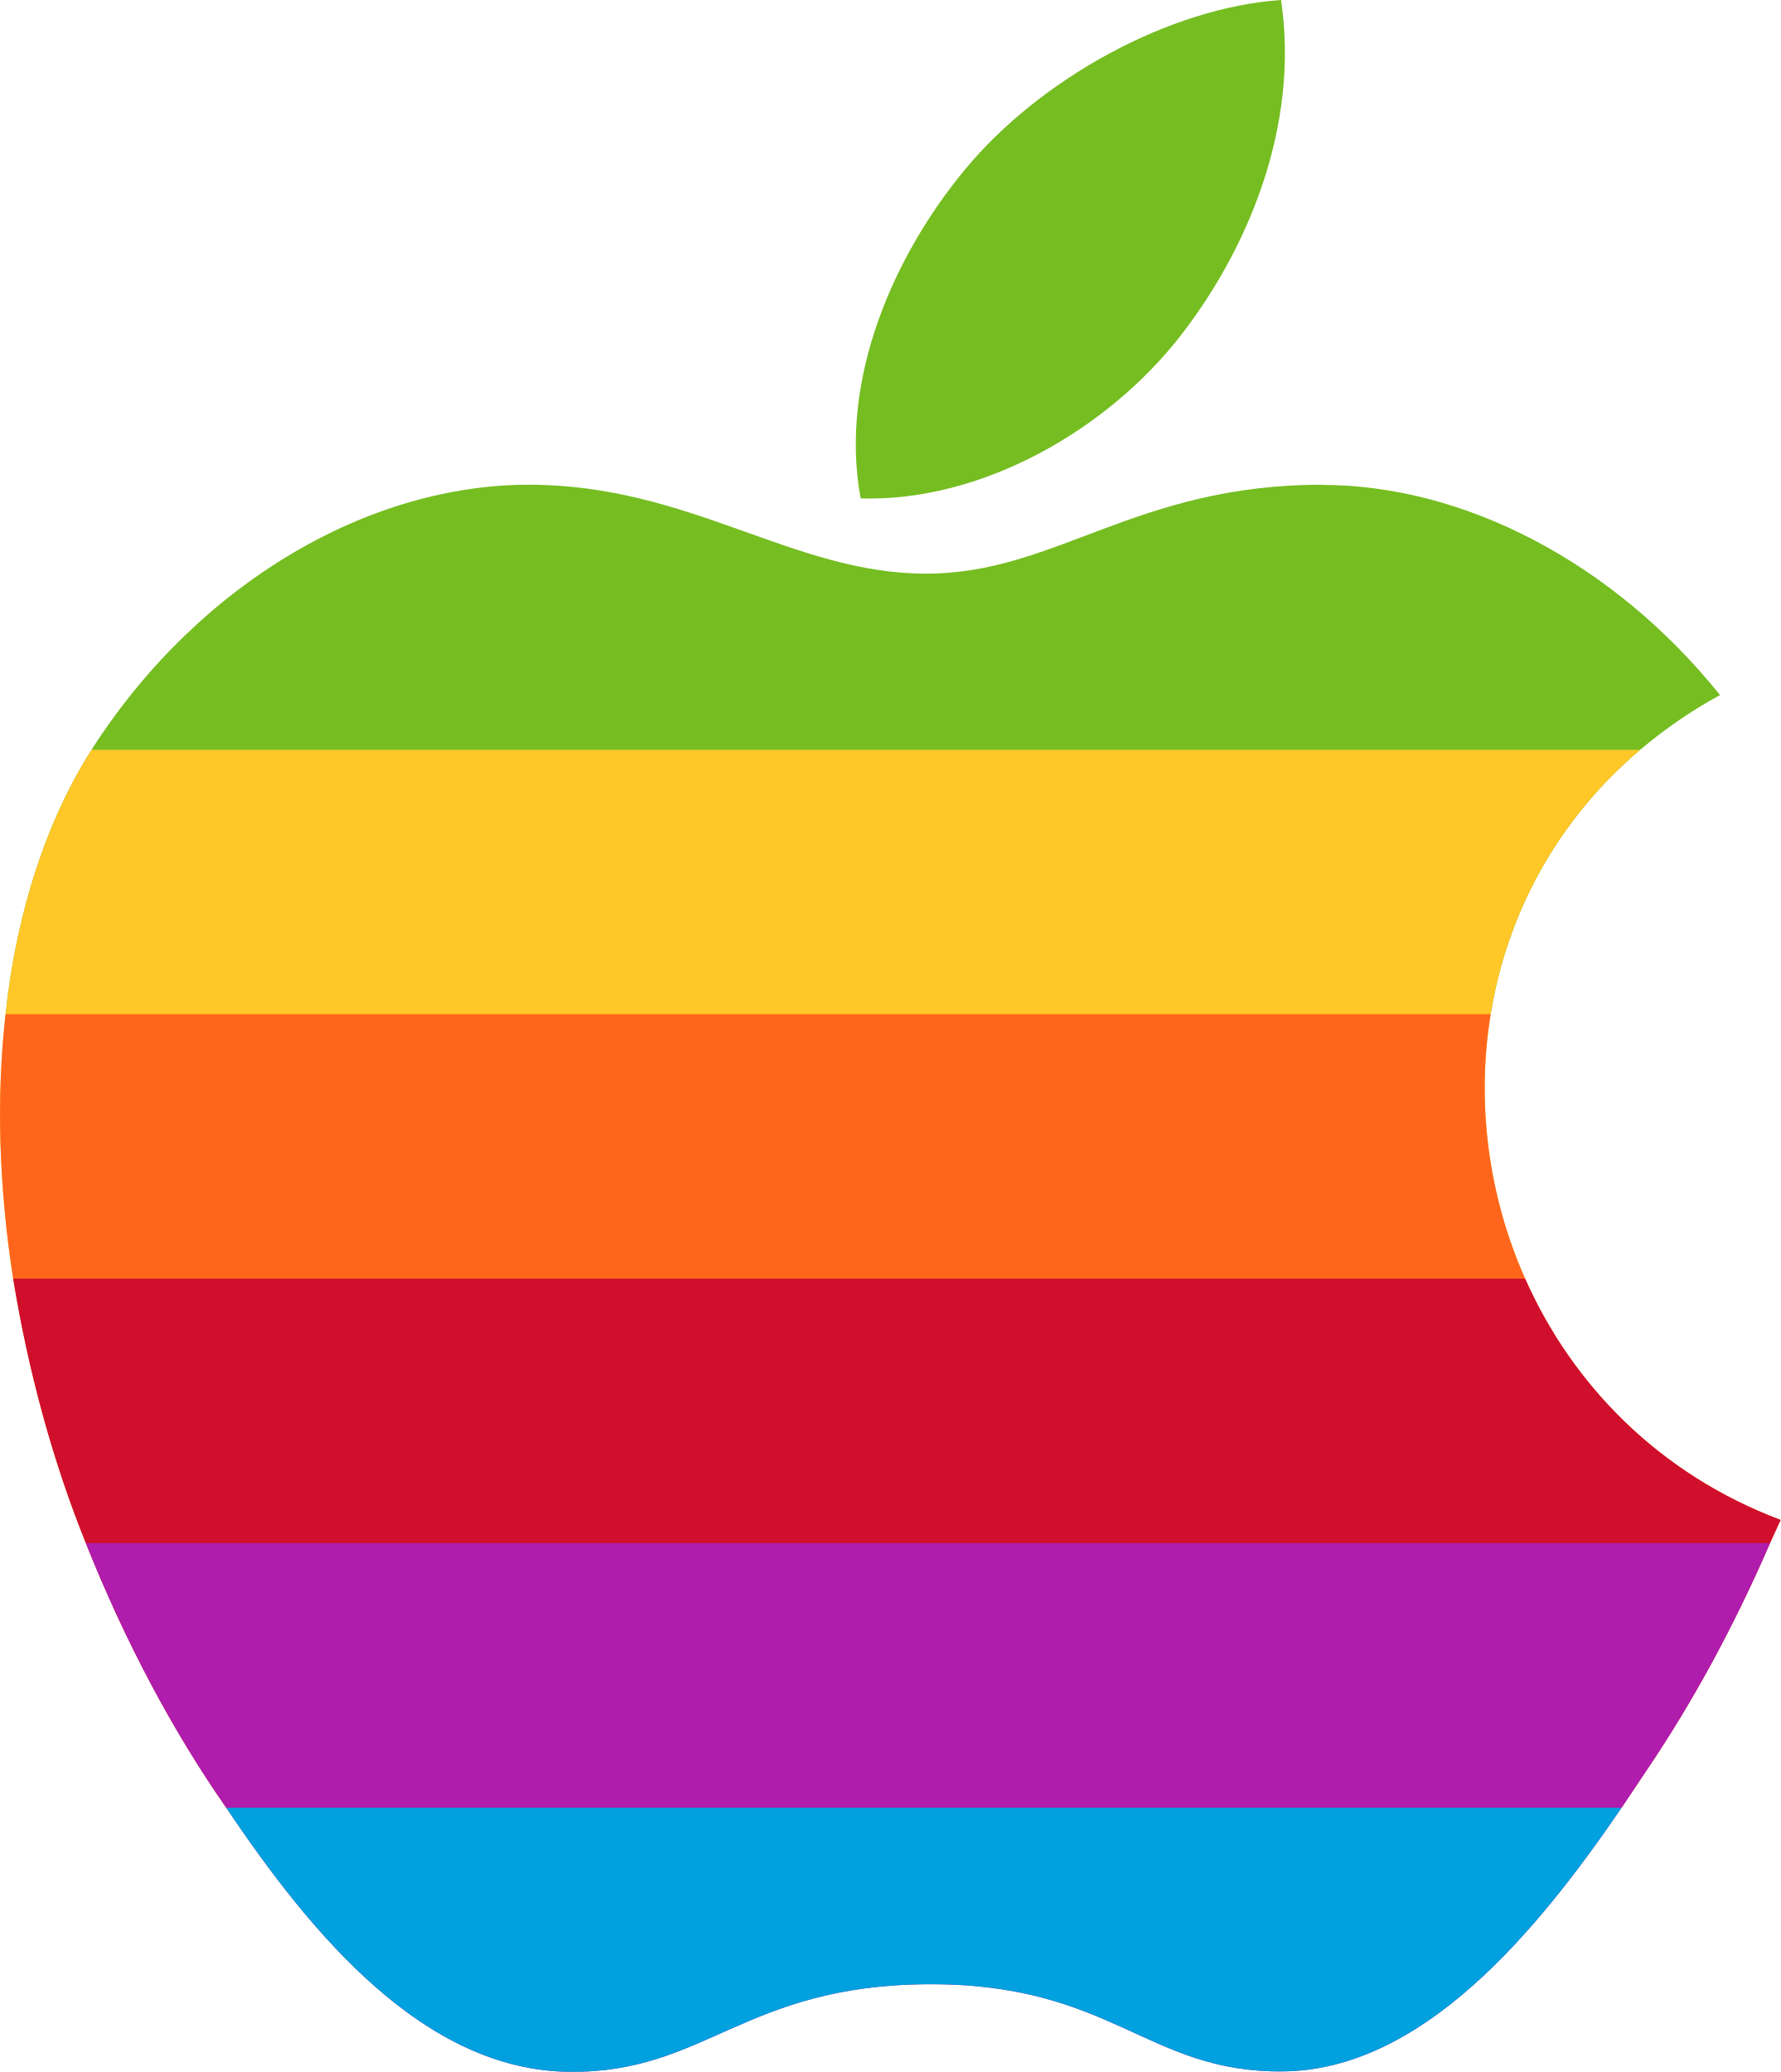
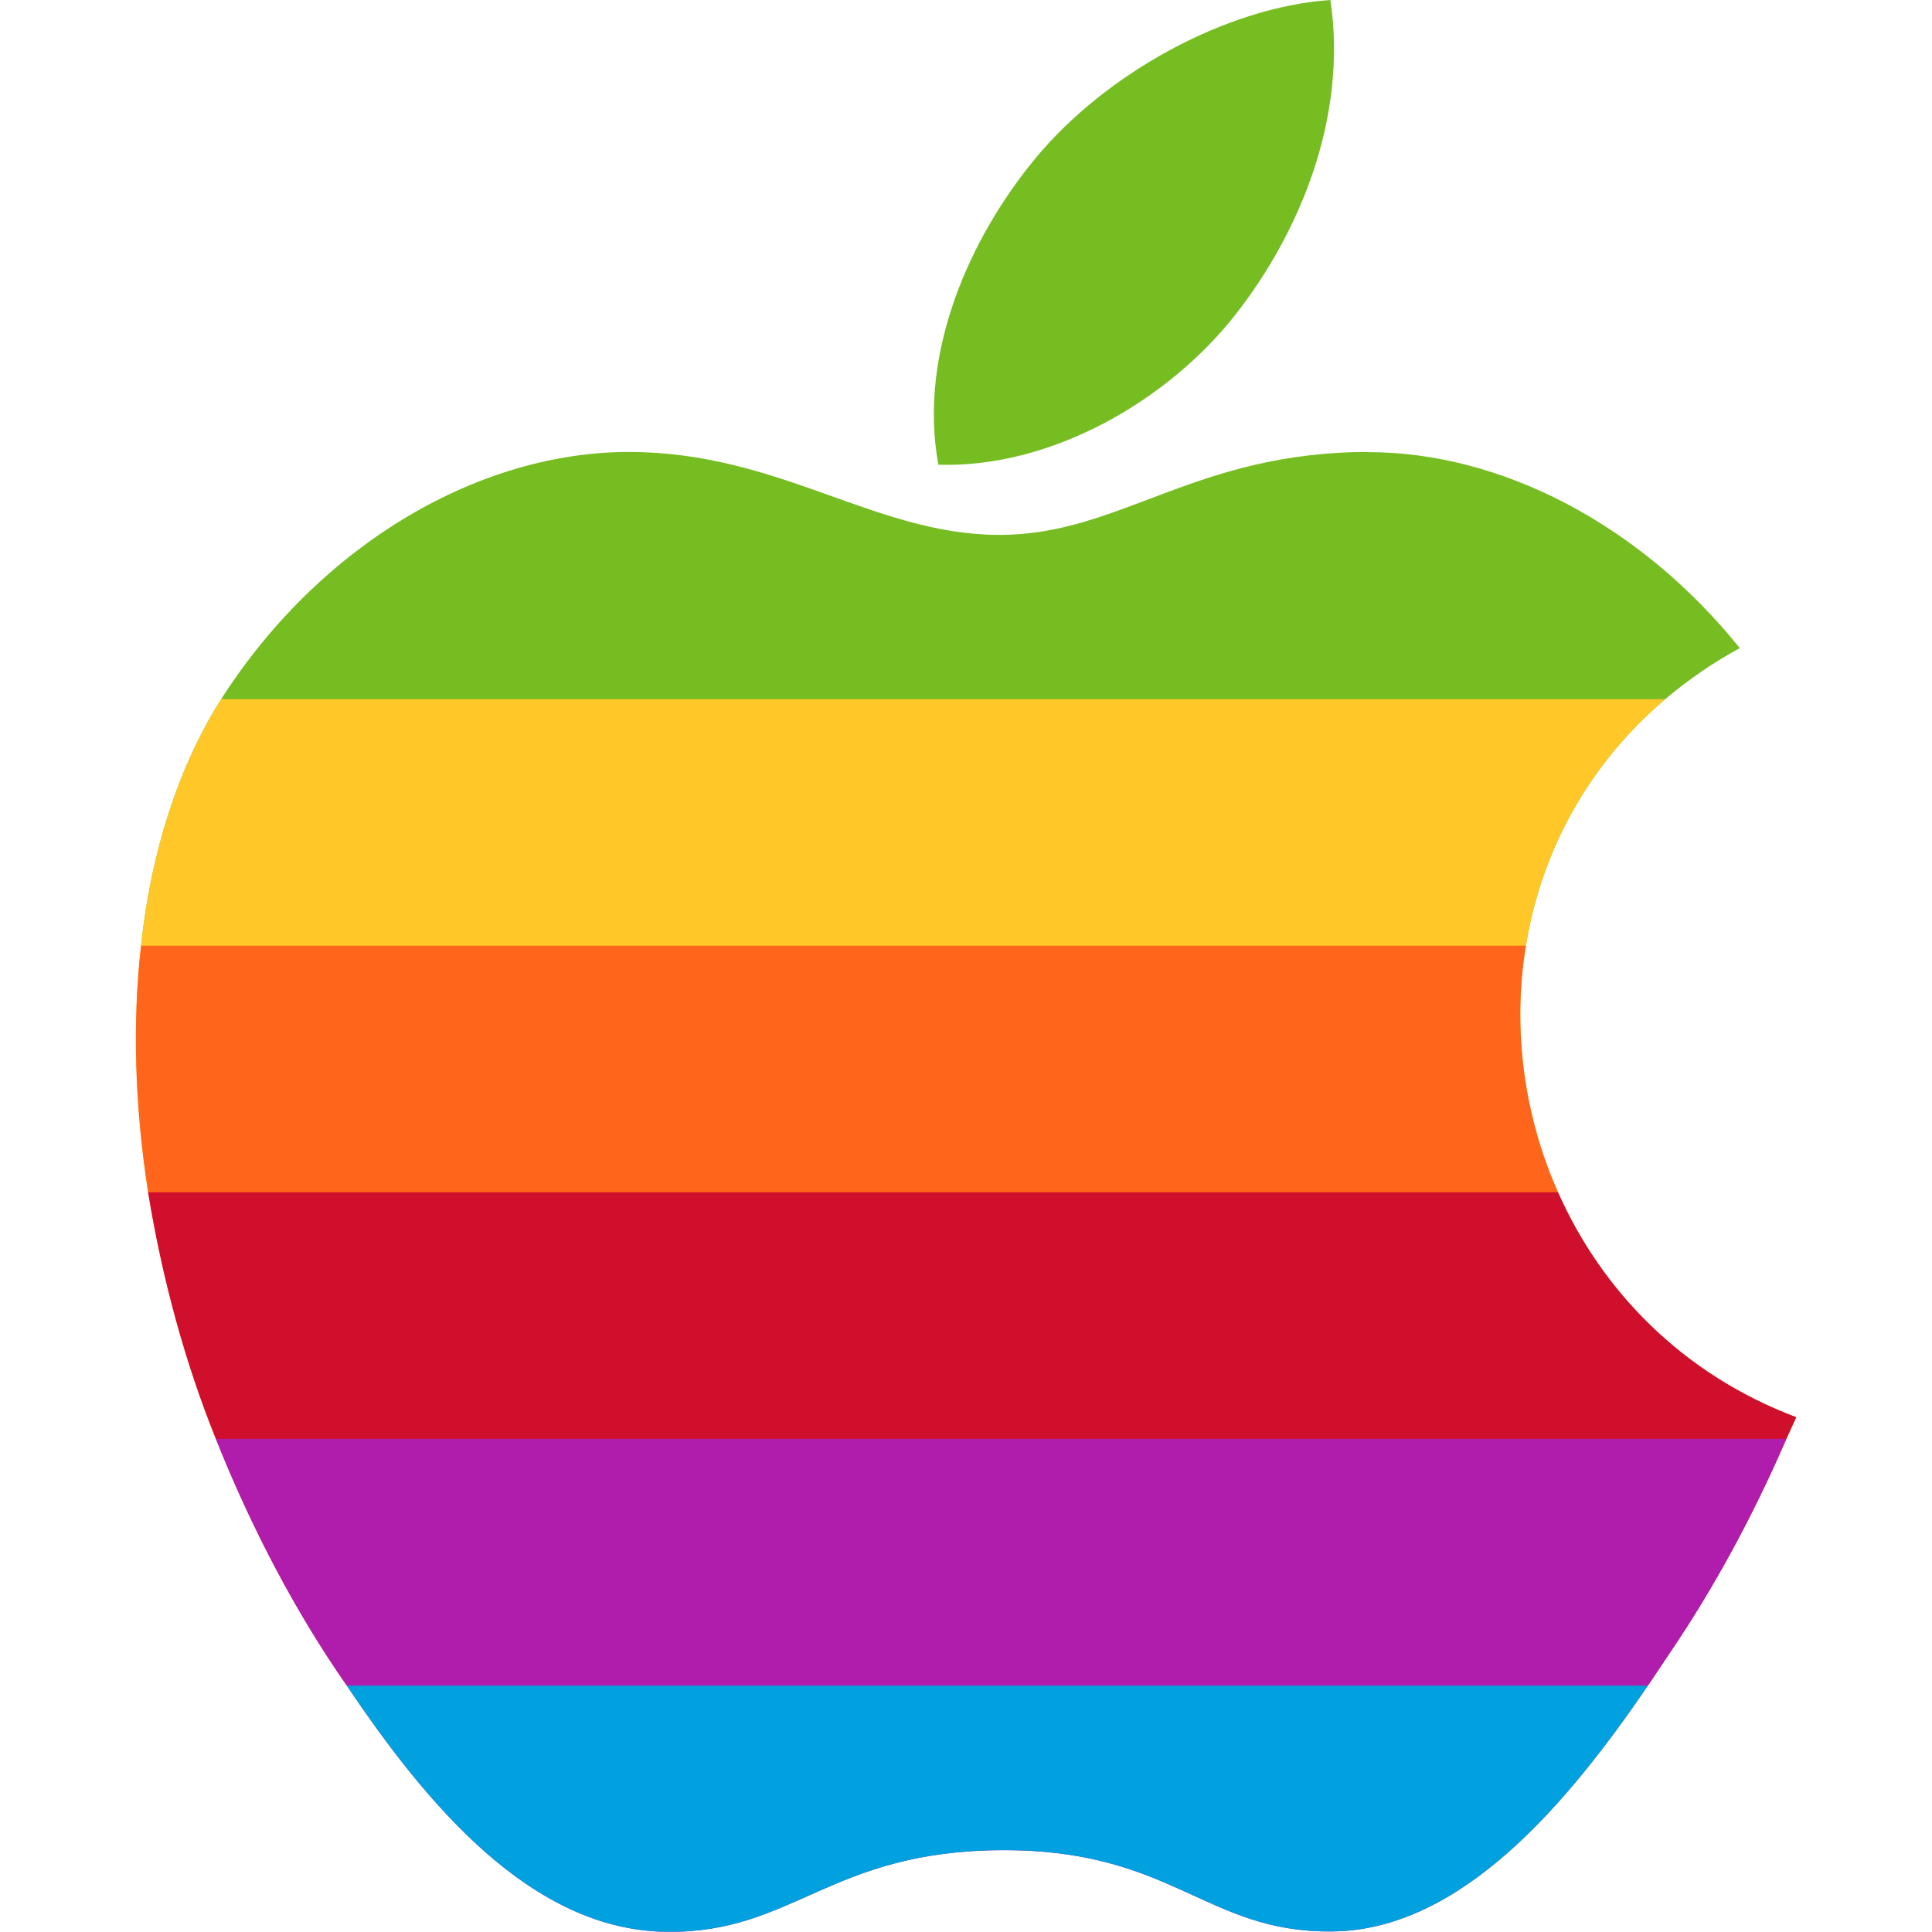
- <svg xmlns="http://www.w3.org/2000/svg" version="1.2" viewBox="0 0 89.89 104.6">
+ <svg xmlns="http://www.w3.org/2000/svg" version="1.2" width="36" height="36" viewBox="0 0 89.89 104.6">
  <defs>
    <clipPath id="a">
      <path d="M150.97 50.8c-9.07.38-19.66 3.95-25.85 8.6-5.62 4.21-10.26 10.47-8.46 16.56 9.9.19 20.13-3.47 26.07-8.18 5.55-4.4 9.77-10.63 8.24-16.99m3.35 24.48c-15.27 0-21.72 4.49-32.31 4.49-10.92 0-19.23-4.49-32.43-4.49-12.98 0-26.77 4.88-35.51 13.21l-.16.16A24.3 24.3 0 0 0 46.88 102c-.76 4.14-.56 8.66.62 13.35a46 46 0 0 0 5.93 13.35 65 65 0 0 0 11.45 13.35c7 6.45 16.2 13.28 28.04 13.34 11.08.07 14.21-4.37 29.24-4.42s17.87 4.47 28.94 4.4c11.35-.05 20.7-7 27.67-13.32l1.98-1.83a70 70 0 0 0 10.12-11.51l.87-1.18c-9.96-2.32-17.03-6.85-20.85-12.18-3-4.18-4-8.86-2.81-13.35 1.31-4.98 5.3-9.73 12.2-13.35a45 45 0 0 1 6.52-2.76c-8.72-6.72-20.95-10.61-32.48-10.61" />
    </clipPath>
  </defs>
  <g clip-path="url(#a)" transform="matrix(.61862 0 0 1 -28.72 -50.8)">
    <g stroke-linecap="round">
      <path fill="#75bd21" d="M24.86 37.45H213.3V102H24.86z" />
      <path fill="#ffc728" d="M24.86 88.65H213.3v26.7H24.86z" />
      <path fill="#ff661c" d="M24.86 102H213.3v26.7H24.86z" />
      <path fill="#cf0f2b" d="M24.86 115.35H213.3v26.7H24.86z" />
      <path fill="#b01cab" d="M24.86 128.7H213.3v26.68H24.86z" />
      <path fill="#00a1de" d="M24.86 142.06H213.3v26.68H24.86z" />
    </g>
  </g>
</svg>
